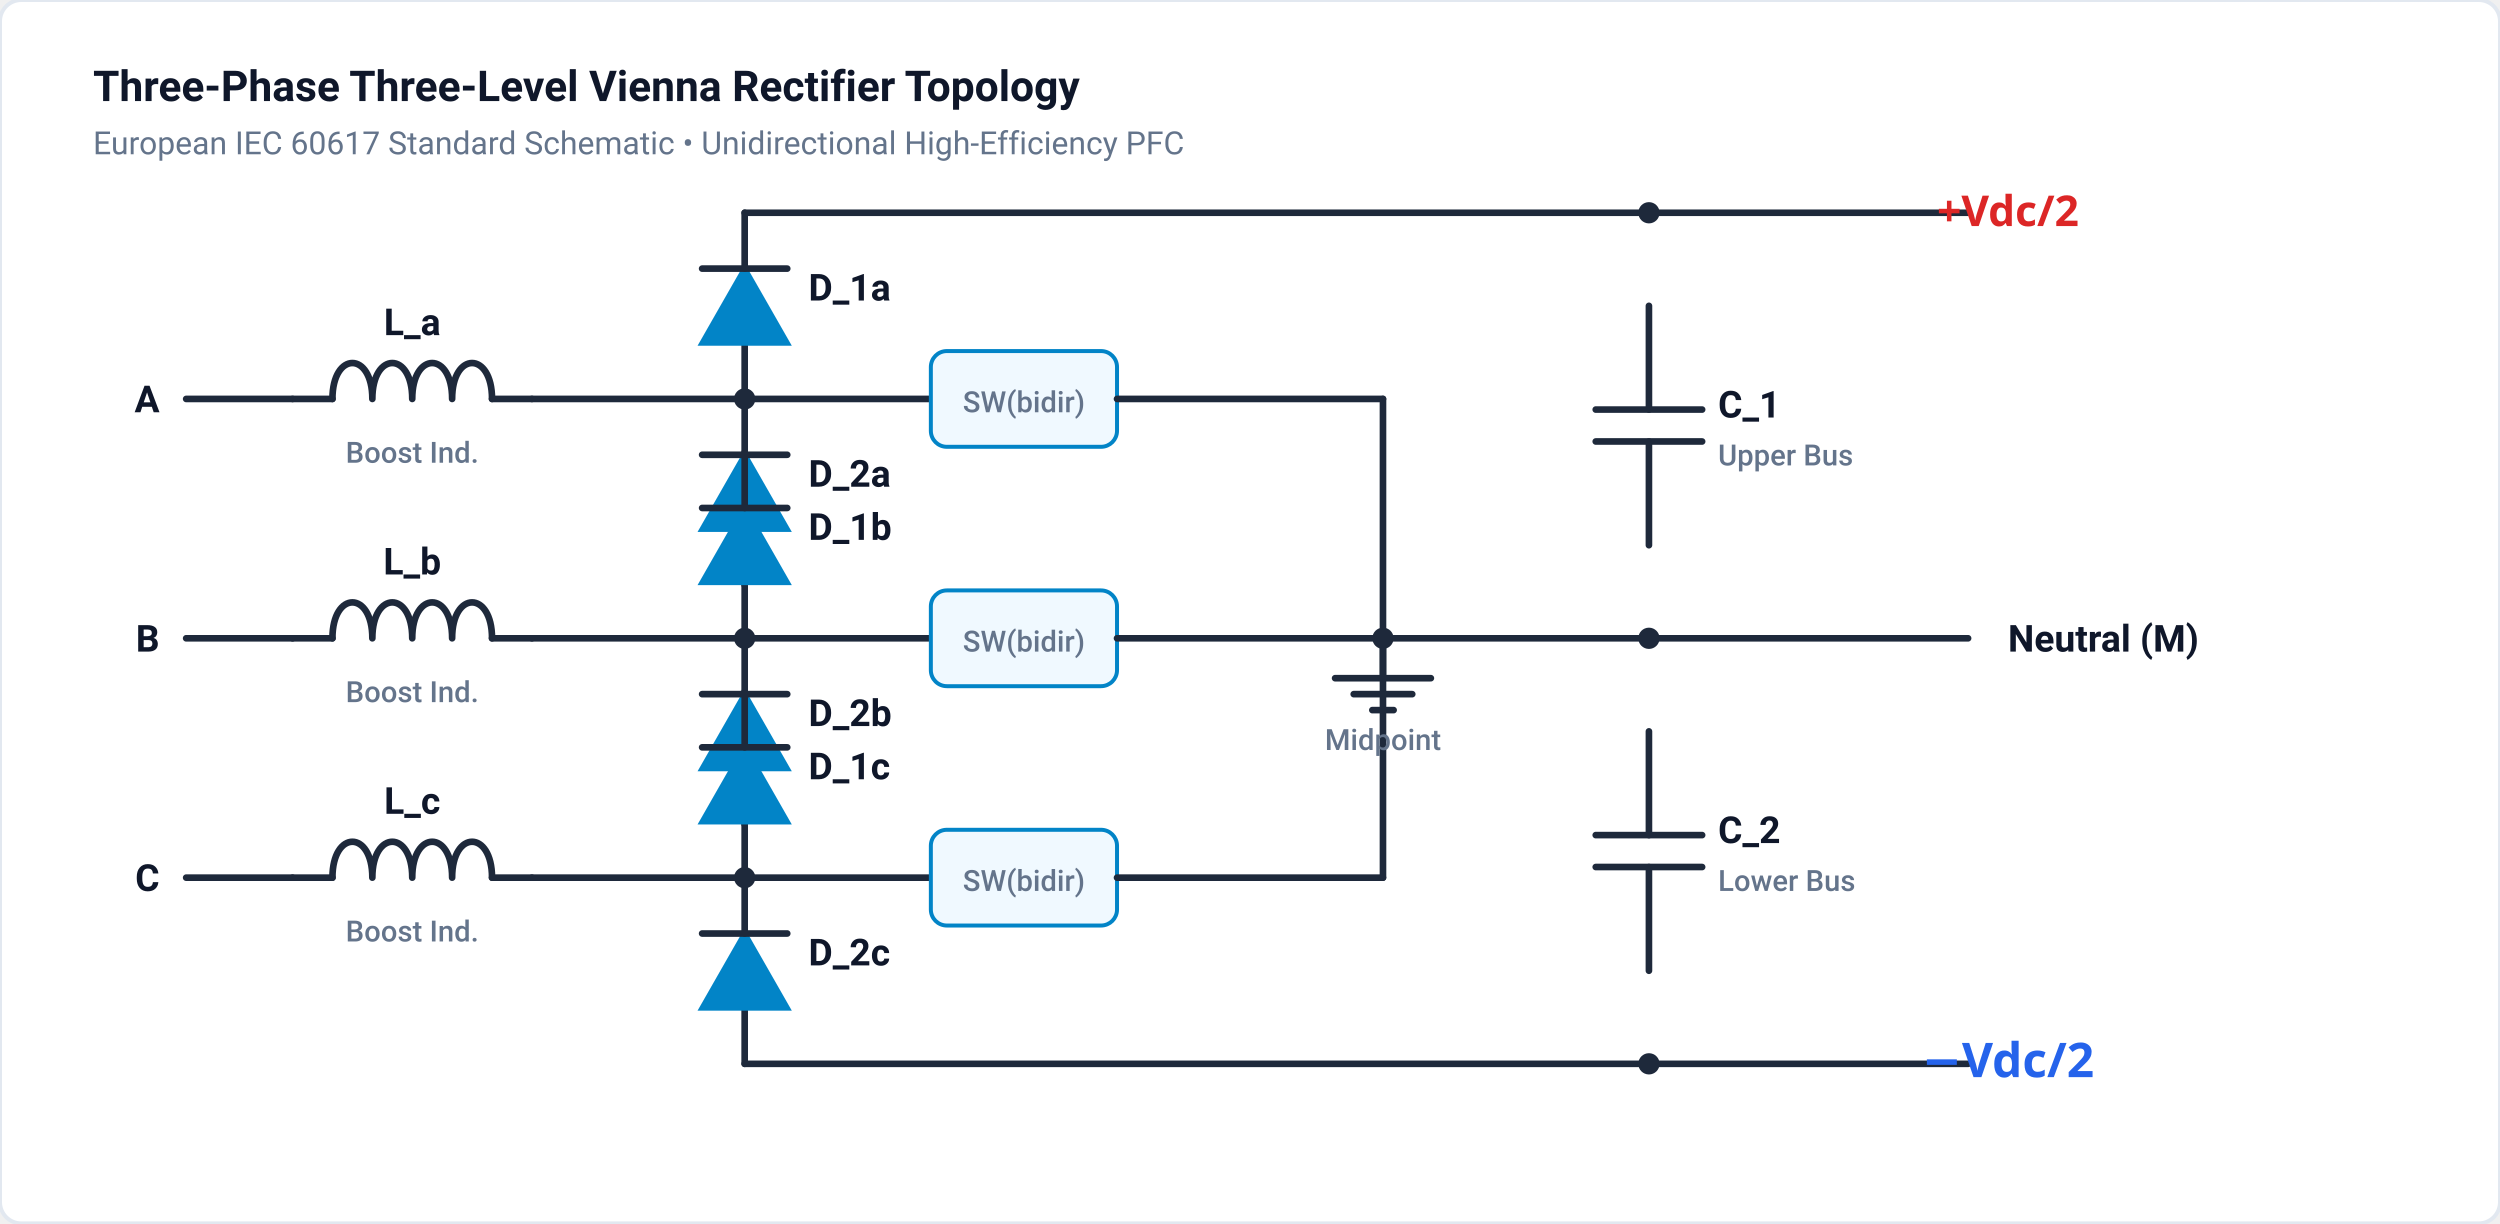
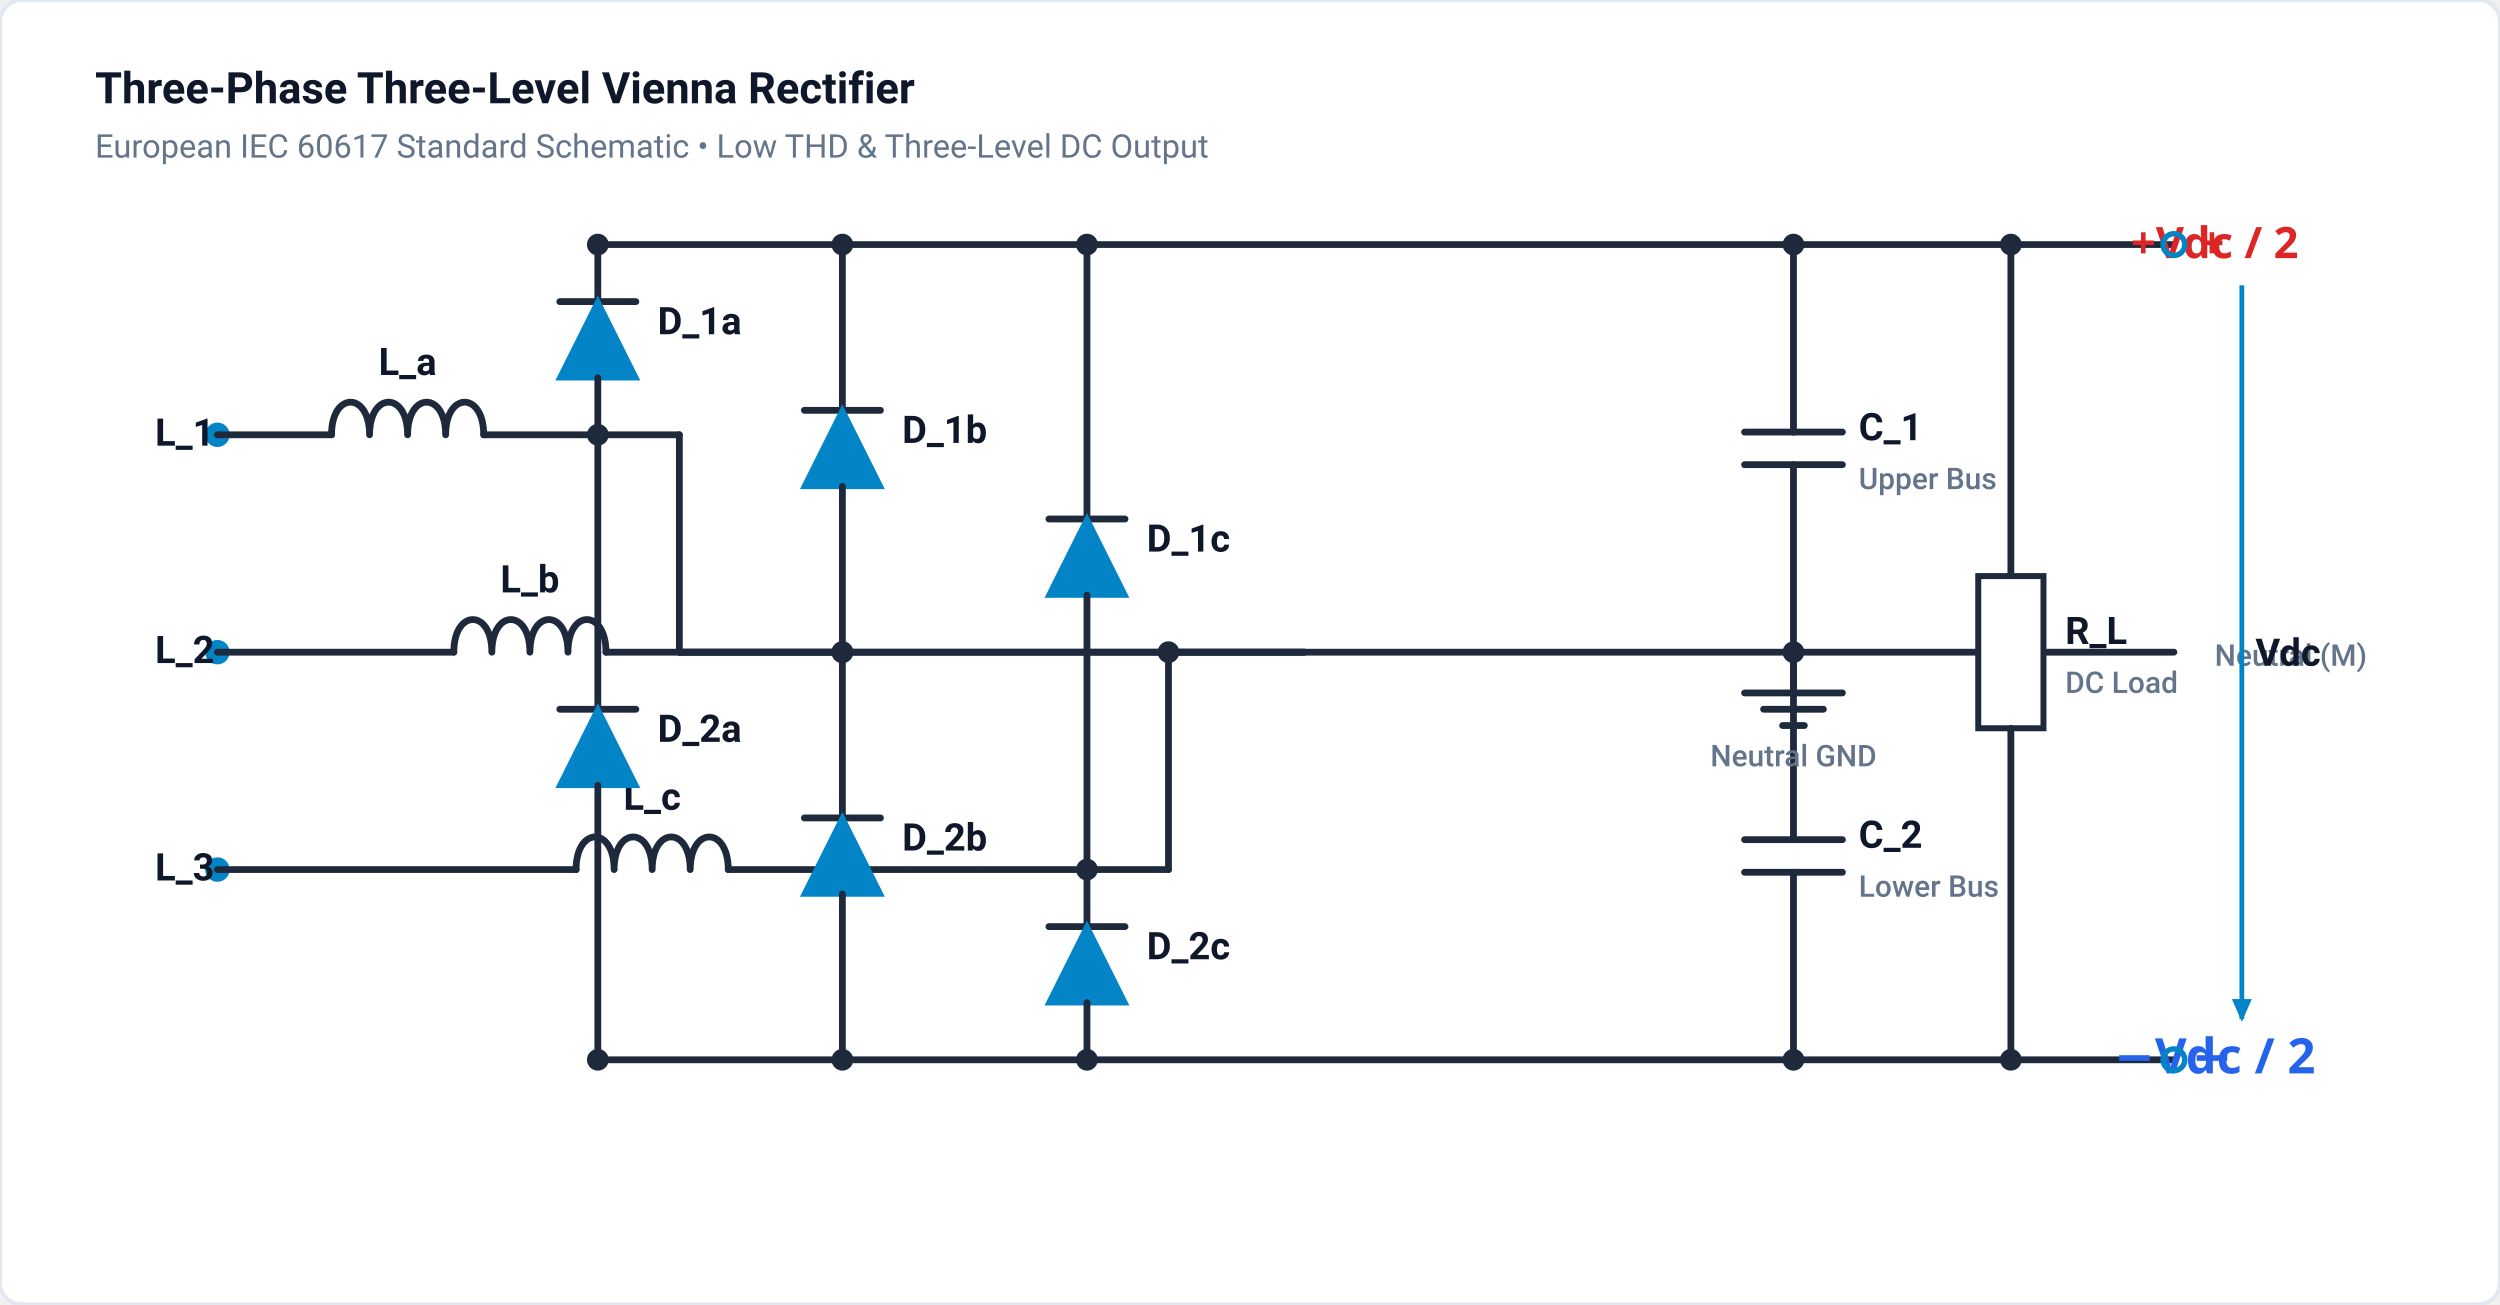
- <svg xmlns="http://www.w3.org/2000/svg" viewBox="0 0 940 460" width="100%" height="100%">
+ <svg xmlns="http://www.w3.org/2000/svg" viewBox="0 0 920 480" width="100%" height="100%">
  <defs>
    <style>
      .wire { stroke: #1e293b; stroke-width: 2.5; stroke-linecap: round; stroke-linejoin: round; fill: none; }
      .wire-thin { stroke: #64748b; stroke-width: 1.5; stroke-linecap: round; stroke-linejoin: round; fill: none; }
      .wire-dashed { stroke: #0284c7; stroke-width: 2; stroke-dasharray: 5,4; fill: none; }
      .wire-gnd { stroke: #1e293b; stroke-width: 2.5; stroke-linecap: round; }
      .junction { fill: #1e293b; }
      .label { font-family: -apple-system, BlinkMacSystemFont, "Segoe UI", Roboto, "Helvetica Neue", Arial, sans-serif; font-size: 14px; fill: #0f172a; font-weight: 600; text-anchor: middle; }
      .label-start { font-family: -apple-system, BlinkMacSystemFont, "Segoe UI", Roboto, "Helvetica Neue", Arial, sans-serif; font-size: 14px; fill: #0f172a; font-weight: 600; text-anchor: start; }
      .label-end { font-family: -apple-system, BlinkMacSystemFont, "Segoe UI", Roboto, "Helvetica Neue", Arial, sans-serif; font-size: 14px; fill: #0f172a; font-weight: 600; text-anchor: end; }
      .sublabel { font-family: -apple-system, BlinkMacSystemFont, "Segoe UI", Roboto, "Helvetica Neue", Arial, sans-serif; font-size: 11px; fill: #64748b; font-weight: 500; text-anchor: middle; }
      .sublabel-start { font-family: -apple-system, BlinkMacSystemFont, "Segoe UI", Roboto, "Helvetica Neue", Arial, sans-serif; font-size: 11px; fill: #64748b; font-weight: 500; text-anchor: start; }
      .title { font-family: -apple-system, BlinkMacSystemFont, "Segoe UI", Roboto, "Helvetica Neue", Arial, sans-serif; font-size: 16px; fill: #0f172a; font-weight: 700; }
      .subtitle { font-family: -apple-system, BlinkMacSystemFont, "Segoe UI", Roboto, "Helvetica Neue", Arial, sans-serif; font-size: 12px; fill: #64748b; font-weight: 400; }
      .comp-body { fill: #ffffff; stroke: #1e293b; stroke-width: 2.2; }
      .comp-diode { fill: #0284c7; stroke: #0284c7; stroke-width: 2; }
      .comp-sw { stroke: #0284c7; stroke-width: 2.5; stroke-linecap: round; fill: none; }
      .arrow { fill: #0284c7; stroke: none; }
      .measure-arrow { stroke: #0284c7; stroke-width: 1.75; fill: none; }
      .tag-pos { fill: #dc2626; font-family: sans-serif; font-size: 16px; font-weight: bold; text-anchor: middle; }
      .tag-neg { fill: #2563eb; font-family: sans-serif; font-size: 18px; font-weight: bold; text-anchor: middle; }
      .card { fill: #ffffff; stroke: #e2e8f0; stroke-width: 1.5; rx: 8px; }
      .block { fill: #f8fafc; stroke: #cbd5e1; stroke-width: 1.5; rx: 6px; }
      .block-accent { fill: #f0f9ff; stroke: #0284c7; stroke-width: 1.5; rx: 6px; }
    </style>
    <marker id="arr-blue" viewBox="0 0 10 10" refX="7" refY="5" markerWidth="6" markerHeight="6" orient="auto-start-reverse">
      <path d="M 0 1.5 L 8 5 L 0 8.5 z" fill="#0284c7" />
    </marker>
    <marker id="arr-green" viewBox="0 0 10 10" refX="7" refY="5" markerWidth="6" markerHeight="6" orient="auto-start-reverse">
      <path d="M 0 1.5 L 8 5 L 0 8.5 z" fill="#16a34a" />
    </marker>
  </defs>
  <rect width="100%" height="100%" class="card" />
-   <text x="35" y="38" class="title">Three-Phase Three-Level Vienna Rectifier Topology</text>
-   <text x="35" y="58" class="subtitle">European IEC 60617 Standard Schematic • Unidirectional High-Efficiency PFC</text>
-   <text x="60" y="155" class="label-end">A</text>
-   <line x1="70" y1="150" x2="110" y2="150" class="wire" />
-   <line x1="110" y1="150" x2="125" y2="150" class="wire" />
-   <path d="M 125 150 C 125 132, 140 132, 140 150              C 140 132, 155 132, 155 150              C 155 132, 170 132, 170 150              C 170 132, 185 132, 185 150" class="wire" stroke-width="2.5" />
-   <line x1="185" y1="150" x2="200" y2="150" class="wire" />
-   <text x="155" y="126" class="label">L_a</text>
-   <text x="155" y="174" class="sublabel">Boost Ind.</text>
-   <text x="60" y="245" class="label-end">B</text>
-   <line x1="70" y1="240" x2="110" y2="240" class="wire" />
-   <line x1="110" y1="240" x2="125" y2="240" class="wire" />
-   <path d="M 125 240 C 125 222, 140 222, 140 240              C 140 222, 155 222, 155 240              C 155 222, 170 222, 170 240              C 170 222, 185 222, 185 240" class="wire" stroke-width="2.5" />
-   <line x1="185" y1="240" x2="200" y2="240" class="wire" />
-   <text x="155" y="216" class="label">L_b</text>
-   <text x="155" y="264" class="sublabel">Boost Ind.</text>
-   <text x="60" y="335" class="label-end">C</text>
-   <line x1="70" y1="330" x2="110" y2="330" class="wire" />
-   <line x1="110" y1="330" x2="125" y2="330" class="wire" />
-   <path d="M 125 330 C 125 312, 140 312, 140 330              C 140 312, 155 312, 155 330              C 155 312, 170 312, 170 330              C 170 312, 185 312, 185 330" class="wire" stroke-width="2.5" />
-   <line x1="185" y1="330" x2="200" y2="330" class="wire" />
-   <text x="155" y="306" class="label">L_c</text>
-   <text x="155" y="354" class="sublabel">Boost Ind.</text>
-   <circle cx="280" cy="150" r="4" class="junction" />
-   <line x1="200" y1="150" x2="280" y2="150" class="wire" />
-   <line x1="280" y1="150" x2="280" y2="129" class="wire" />
-   <polygon points="264,129 280,101 296,129" class="comp-diode" />
-   <line x1="264" y1="101" x2="296" y2="101" class="wire" stroke-width="2.5" stroke="#0284c7" />
-   <line x1="280" y1="101" x2="280" y2="80" class="wire" />
-   <text x="304" y="113" class="label-start">D_1a</text>
-   <text x="304" y="131" class="sublabel-start" />
-   <line x1="280" y1="220" x2="280" y2="199" class="wire" />
-   <polygon points="264,199 280,171 296,199" class="comp-diode" />
-   <line x1="264" y1="171" x2="296" y2="171" class="wire" stroke-width="2.5" stroke="#0284c7" />
-   <line x1="280" y1="171" x2="280" y2="150" class="wire" />
-   <text x="304" y="183" class="label-start">D_2a</text>
-   <text x="304" y="201" class="sublabel-start" />
-   <line x1="280" y1="150" x2="350" y2="150" class="wire" />
-   <rect x="350" y="132" width="70" height="36" class="block-accent" />
-   <text x="385" y="155" class="sublabel" fill="#0284c7">SW(bidir)</text>
-   <line x1="420" y1="150" x2="520" y2="150" class="wire" />
-   <line x1="200" y1="240" x2="280" y2="240" class="wire" />
-   <circle cx="280" cy="240" r="4" class="junction" />
-   <line x1="280" y1="240" x2="280" y2="219" class="wire" />
-   <polygon points="264,219 280,191 296,219" class="comp-diode" />
-   <line x1="264" y1="191" x2="296" y2="191" class="wire" stroke-width="2.5" stroke="#0284c7" />
-   <line x1="280" y1="191" x2="280" y2="170" class="wire" />
-   <text x="304" y="203" class="label-start">D_1b</text>
-   <text x="304" y="221" class="sublabel-start" />
-   <line x1="280" y1="310" x2="280" y2="289" class="wire" />
-   <polygon points="264,289 280,261 296,289" class="comp-diode" />
-   <line x1="264" y1="261" x2="296" y2="261" class="wire" stroke-width="2.5" stroke="#0284c7" />
-   <line x1="280" y1="261" x2="280" y2="240" class="wire" />
-   <text x="304" y="273" class="label-start">D_2b</text>
-   <text x="304" y="291" class="sublabel-start" />
-   <line x1="280" y1="240" x2="350" y2="240" class="wire" />
-   <rect x="350" y="222" width="70" height="36" class="block-accent" />
-   <text x="385" y="245" class="sublabel" fill="#0284c7">SW(bidir)</text>
-   <line x1="420" y1="240" x2="520" y2="240" class="wire" />
-   <line x1="200" y1="330" x2="280" y2="330" class="wire" />
-   <circle cx="280" cy="330" r="4" class="junction" />
-   <line x1="280" y1="330" x2="280" y2="309" class="wire" />
-   <polygon points="264,309 280,281 296,309" class="comp-diode" />
-   <line x1="264" y1="281" x2="296" y2="281" class="wire" stroke-width="2.5" stroke="#0284c7" />
-   <line x1="280" y1="281" x2="280" y2="260" class="wire" />
-   <text x="304" y="293" class="label-start">D_1c</text>
-   <text x="304" y="311" class="sublabel-start" />
-   <line x1="280" y1="400" x2="280" y2="379" class="wire" />
-   <polygon points="264,379 280,351 296,379" class="comp-diode" />
-   <line x1="264" y1="351" x2="296" y2="351" class="wire" stroke-width="2.5" stroke="#0284c7" />
-   <line x1="280" y1="351" x2="280" y2="330" class="wire" />
-   <text x="304" y="363" class="label-start">D_2c</text>
-   <text x="304" y="381" class="sublabel-start" />
-   <line x1="280" y1="330" x2="350" y2="330" class="wire" />
-   <rect x="350" y="312" width="70" height="36" class="block-accent" />
-   <text x="385" y="335" class="sublabel" fill="#0284c7">SW(bidir)</text>
-   <line x1="420" y1="330" x2="520" y2="330" class="wire" />
-   <line x1="280" y1="80" x2="740" y2="80" class="wire" stroke="#dc2626" />
-   <text x="755" y="85" class="tag-pos">+Vdc/2</text>
-   <line x1="520" y1="150" x2="520" y2="330" class="wire" stroke="#0284c7" />
-   <circle cx="520" cy="240" r="4" class="junction" />
-   <line x1="520" y1="240" x2="740" y2="240" class="wire" stroke="#0284c7" />
-   <text x="755" y="245" class="label-start" fill="#0284c7">Neutral (M)</text>
-   <line x1="280" y1="400" x2="740" y2="400" class="wire" stroke="#2563eb" />
-   <text x="755" y="405" class="tag-neg">−Vdc/2</text>
-   <line x1="620" y1="115" x2="620" y2="154" class="wire" />
-   <line x1="600" y1="154" x2="640" y2="154" class="wire" stroke-width="3" />
-   <line x1="600" y1="166" x2="640" y2="166" class="wire" stroke-width="3" />
-   <line x1="620" y1="166" x2="620" y2="205" class="wire" />
-   <text x="646" y="157" class="label-start">C_1</text>
-   <text x="646" y="175" class="sublabel-start">Upper Bus</text>
-   <line x1="620" y1="275" x2="620" y2="314" class="wire" />
-   <line x1="600" y1="314" x2="640" y2="314" class="wire" stroke-width="3" />
-   <line x1="600" y1="326" x2="640" y2="326" class="wire" stroke-width="3" />
-   <line x1="620" y1="326" x2="620" y2="365" class="wire" />
-   <text x="646" y="317" class="label-start">C_2</text>
-   <text x="646" y="335" class="sublabel-start">Lower Bus</text>
-   <circle cx="620" cy="80" r="4" class="junction" />
-   <circle cx="620" cy="240" r="4" class="junction" />
-   <circle cx="620" cy="400" r="4" class="junction" />
-   <line x1="520" y1="240" x2="520" y2="255" class="wire" />
-   <line x1="502" y1="255" x2="538" y2="255" class="wire-gnd" />
-   <line x1="509" y1="261" x2="531" y2="261" class="wire-gnd" />
-   <line x1="516" y1="267" x2="524" y2="267" class="wire-gnd" />
-   <text x="520" y="282" class="sublabel">Midpoint</text>
+   <text x="35" y="38" class="title">Three-Phase Three-Level Vienna Rectifier</text>
+   <text x="35" y="58" class="subtitle">European IEC 60617 Standard Schematic • Low THD &amp; Three-Level DC Output</text>
+   <circle cx="80" cy="160" r="4.5" fill="#0284c7" />
+   <text x="68" y="164" class="label" text-anchor="end" fill="#0284c7">L_1</text>
+   <line x1="80" y1="160" x2="122" y2="160" class="wire" />
+   <path d="M 122 160 C 122 144, 136 144, 136 160              C 136 144, 150 144, 150 160              C 150 144, 164 144, 164 160              C 164 144, 178 144, 178 160" class="wire" stroke-width="2.5" />
+   <line x1="178" y1="160" x2="220" y2="160" class="wire" />
+   <text x="150" y="138" class="label">L_a</text>
+   <text x="150" y="184" class="sublabel" />
+   <circle cx="220" cy="160" r="4" class="junction" />
+   <circle cx="80" cy="240" r="4.5" fill="#0284c7" />
+   <text x="68" y="244" class="label" text-anchor="end" fill="#0284c7">L_2</text>
+   <line x1="80" y1="240" x2="167" y2="240" class="wire" />
+   <path d="M 167 240 C 167 224, 181 224, 181 240              C 181 224, 195 224, 195 240              C 195 224, 209 224, 209 240              C 209 224, 223 224, 223 240" class="wire" stroke-width="2.5" />
+   <line x1="223" y1="240" x2="310" y2="240" class="wire" />
+   <text x="195" y="218" class="label">L_b</text>
+   <text x="195" y="264" class="sublabel" />
+   <circle cx="310" cy="240" r="4" class="junction" />
+   <circle cx="80" cy="320" r="4.5" fill="#0284c7" />
+   <text x="68" y="324" class="label" text-anchor="end" fill="#0284c7">L_3</text>
+   <line x1="80" y1="320" x2="212" y2="320" class="wire" />
+   <path d="M 212 320 C 212 304, 226 304, 226 320              C 226 304, 240 304, 240 320              C 240 304, 254 304, 254 320              C 254 304, 268 304, 268 320" class="wire" stroke-width="2.5" />
+   <line x1="268" y1="320" x2="400" y2="320" class="wire" />
+   <text x="240" y="298" class="label">L_c</text>
+   <text x="240" y="344" class="sublabel" />
+   <circle cx="400" cy="320" r="4" class="junction" />
+   <line x1="220" y1="90" x2="220" y2="111" class="wire" />
+   <line x1="206" y1="111" x2="234" y2="111" class="wire" stroke-width="2.5" stroke="#0284c7" />
+   <polygon points="206,139 220,111 234,139" class="comp-diode" />
+   <line x1="220" y1="139" x2="220" y2="160" class="wire" />
+   <text x="242" y="123" class="label-start">D_1a</text>
+   <text x="242" y="141" class="sublabel-start" />
+   <line x1="220" y1="160" x2="220" y2="261" class="wire" />
+   <line x1="206" y1="261" x2="234" y2="261" class="wire" stroke-width="2.5" stroke="#0284c7" />
+   <polygon points="206,289 220,261 234,289" class="comp-diode" />
+   <line x1="220" y1="289" x2="220" y2="390" class="wire" />
+   <text x="242" y="273" class="label-start">D_2a</text>
+   <text x="242" y="291" class="sublabel-start" />
+   <line x1="220" y1="160" x2="250" y2="160" class="wire" />
+   <line x1="250" y1="160" x2="250" y2="240" class="wire" />
+   <line x1="250" y1="240" x2="480" y2="240" class="wire" />
+   <line x1="310" y1="90" x2="310" y2="151" class="wire" />
+   <line x1="296" y1="151" x2="324" y2="151" class="wire" stroke-width="2.5" stroke="#0284c7" />
+   <polygon points="296,179 310,151 324,179" class="comp-diode" />
+   <line x1="310" y1="179" x2="310" y2="240" class="wire" />
+   <text x="332" y="163" class="label-start">D_1b</text>
+   <text x="332" y="181" class="sublabel-start" />
+   <line x1="310" y1="240" x2="310" y2="301" class="wire" />
+   <line x1="296" y1="301" x2="324" y2="301" class="wire" stroke-width="2.5" stroke="#0284c7" />
+   <polygon points="296,329 310,301 324,329" class="comp-diode" />
+   <line x1="310" y1="329" x2="310" y2="390" class="wire" />
+   <text x="332" y="313" class="label-start">D_2b</text>
+   <text x="332" y="331" class="sublabel-start" />
+   <line x1="400" y1="90" x2="400" y2="191" class="wire" />
+   <line x1="386" y1="191" x2="414" y2="191" class="wire" stroke-width="2.5" stroke="#0284c7" />
+   <polygon points="386,219 400,191 414,219" class="comp-diode" />
+   <line x1="400" y1="219" x2="400" y2="320" class="wire" />
+   <text x="422" y="203" class="label-start">D_1c</text>
+   <text x="422" y="221" class="sublabel-start" />
+   <line x1="400" y1="320" x2="400" y2="341" class="wire" />
+   <line x1="386" y1="341" x2="414" y2="341" class="wire" stroke-width="2.5" stroke="#0284c7" />
+   <polygon points="386,369 400,341 414,369" class="comp-diode" />
+   <line x1="400" y1="369" x2="400" y2="390" class="wire" />
+   <text x="422" y="353" class="label-start">D_2c</text>
+   <text x="422" y="371" class="sublabel-start" />
+   <line x1="400" y1="320" x2="430" y2="320" class="wire" />
+   <line x1="430" y1="320" x2="430" y2="240" class="wire" />
+   <line x1="430" y1="240" x2="480" y2="240" class="wire" />
+   <line x1="220" y1="90" x2="800" y2="90" class="wire" stroke="#dc2626" />
+   <circle cx="220" cy="90" r="4" class="junction" />
+   <circle cx="310" cy="90" r="4" class="junction" />
+   <circle cx="400" cy="90" r="4" class="junction" />
+   <circle cx="660" cy="90" r="4" class="junction" />
+   <circle cx="740" cy="90" r="4" class="junction" />
+   <text x="815" y="95" class="tag-pos">+Vdc / 2</text>
+   <line x1="250" y1="240" x2="800" y2="240" class="wire" stroke="#64748b" />
+   <circle cx="310" cy="240" r="4" class="junction" />
+   <circle cx="430" cy="240" r="4" class="junction" />
+   <circle cx="660" cy="240" r="4" class="junction" />
+   <text x="815" y="245" class="sublabel-start">Neutral (M)</text>
+   <line x1="220" y1="390" x2="800" y2="390" class="wire" stroke="#2563eb" />
+   <circle cx="220" cy="390" r="4" class="junction" />
+   <circle cx="310" cy="390" r="4" class="junction" />
+   <circle cx="400" cy="390" r="4" class="junction" />
+   <circle cx="660" cy="390" r="4" class="junction" />
+   <circle cx="740" cy="390" r="4" class="junction" />
+   <text x="815" y="395" class="tag-neg">−Vdc / 2</text>
+   <line x1="660" y1="90" x2="660" y2="159" class="wire" />
+   <line x1="642" y1="159" x2="678" y2="159" class="wire" stroke-width="3" />
+   <line x1="642" y1="171" x2="678" y2="171" class="wire" stroke-width="3" />
+   <line x1="660" y1="171" x2="660" y2="240" class="wire" />
+   <text x="684" y="162" class="label-start">C_1</text>
+   <text x="684" y="180" class="sublabel-start">Upper Bus</text>
+   <line x1="660" y1="240" x2="660" y2="309" class="wire" />
+   <line x1="642" y1="309" x2="678" y2="309" class="wire" stroke-width="3" />
+   <line x1="642" y1="321" x2="678" y2="321" class="wire" stroke-width="3" />
+   <line x1="660" y1="321" x2="660" y2="390" class="wire" />
+   <text x="684" y="312" class="label-start">C_2</text>
+   <text x="684" y="330" class="sublabel-start">Lower Bus</text>
+   <line x1="660" y1="240" x2="660" y2="255" class="wire" />
+   <line x1="642" y1="255" x2="678" y2="255" class="wire-gnd" />
+   <line x1="649" y1="261" x2="671" y2="261" class="wire-gnd" />
+   <line x1="656" y1="267" x2="664" y2="267" class="wire-gnd" />
+   <text x="660" y="282" class="sublabel">Neutral GND</text>
+   <line x1="740" y1="90" x2="740" y2="212" class="wire" />
+   <rect x="728" y="212" width="24" height="56" class="comp-body" />
+   <line x1="740" y1="268" x2="740" y2="390" class="wire" />
+   <text x="760" y="237" class="label-start">R_L</text>
+   <text x="760" y="255" class="sublabel-start">DC Load</text>
+   <circle cx="800" cy="90" r="4" fill="none" stroke="#0284c7" stroke-width="2" />
+   <circle cx="800" cy="390" r="4" fill="none" stroke="#0284c7" stroke-width="2" />
+   <text x="814" y="95" class="tag-pos">+</text>
+   <text x="814" y="395" class="tag-neg">−</text>
+   <line x1="825" y1="105" x2="825" y2="375" class="measure-arrow" marker-end="url(#arr-blue)" />
+   <text x="842" y="245" class="label" fill="#0284c7">Vdc</text>
</svg>
